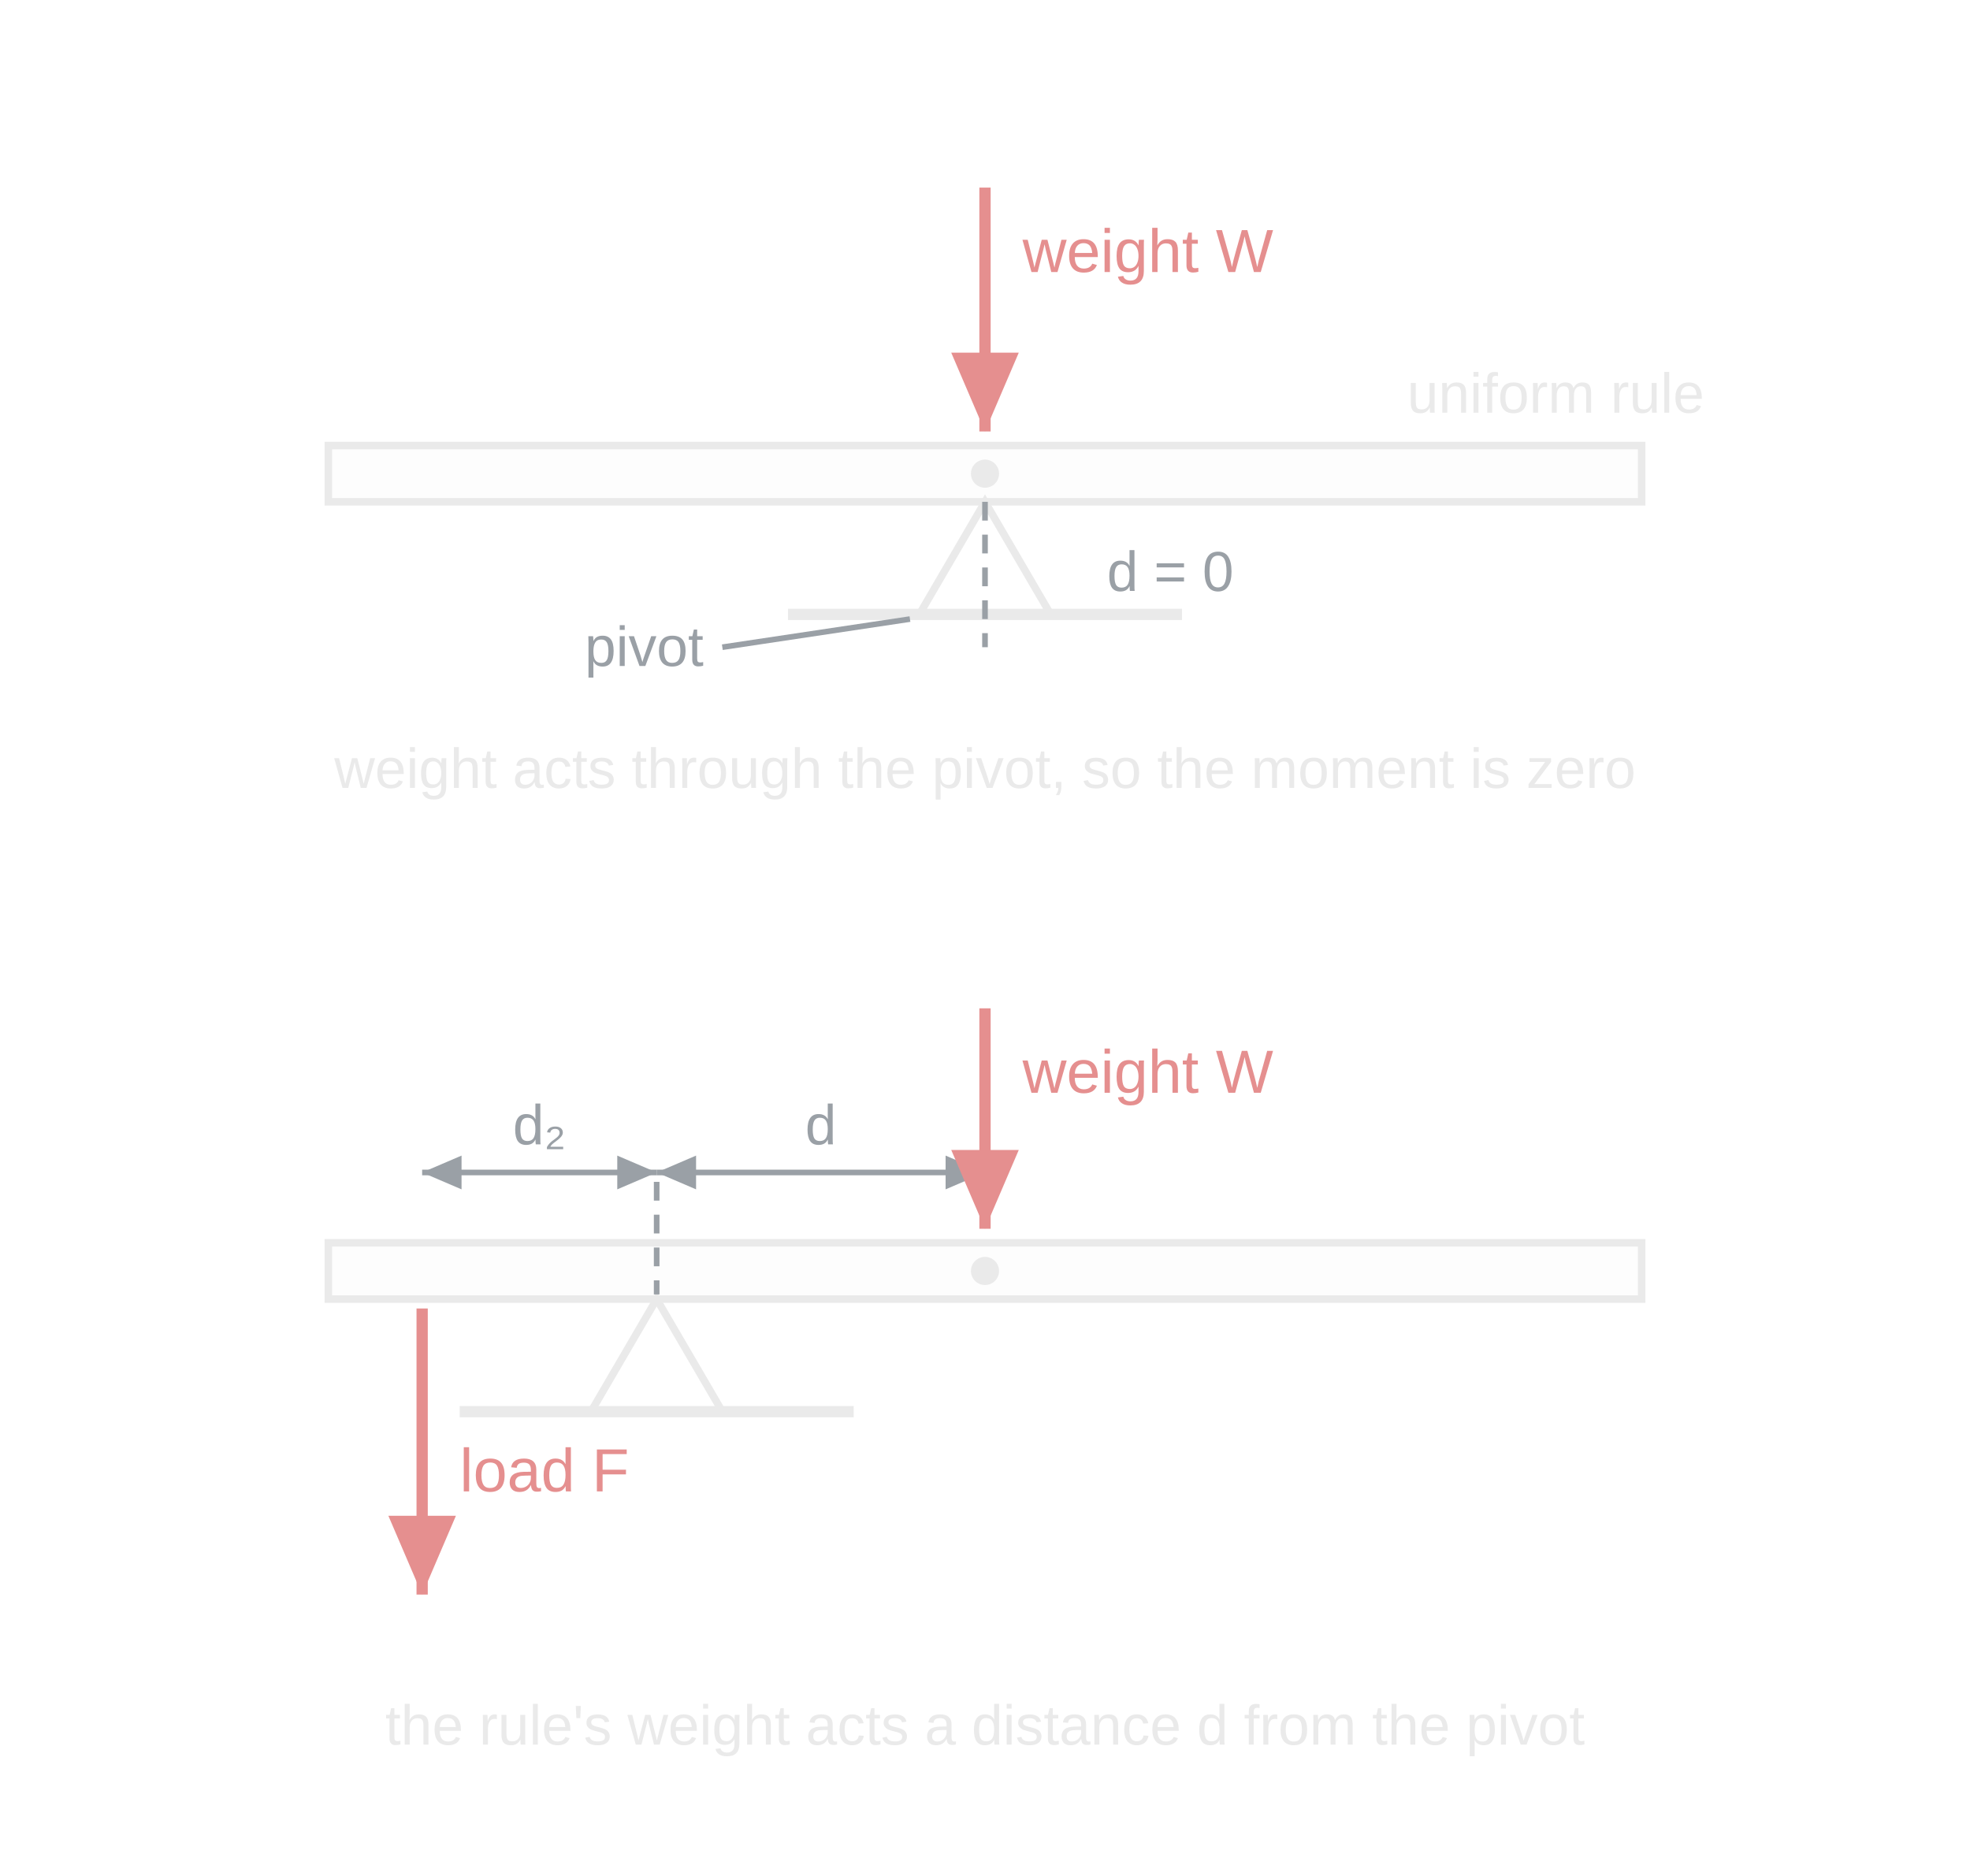
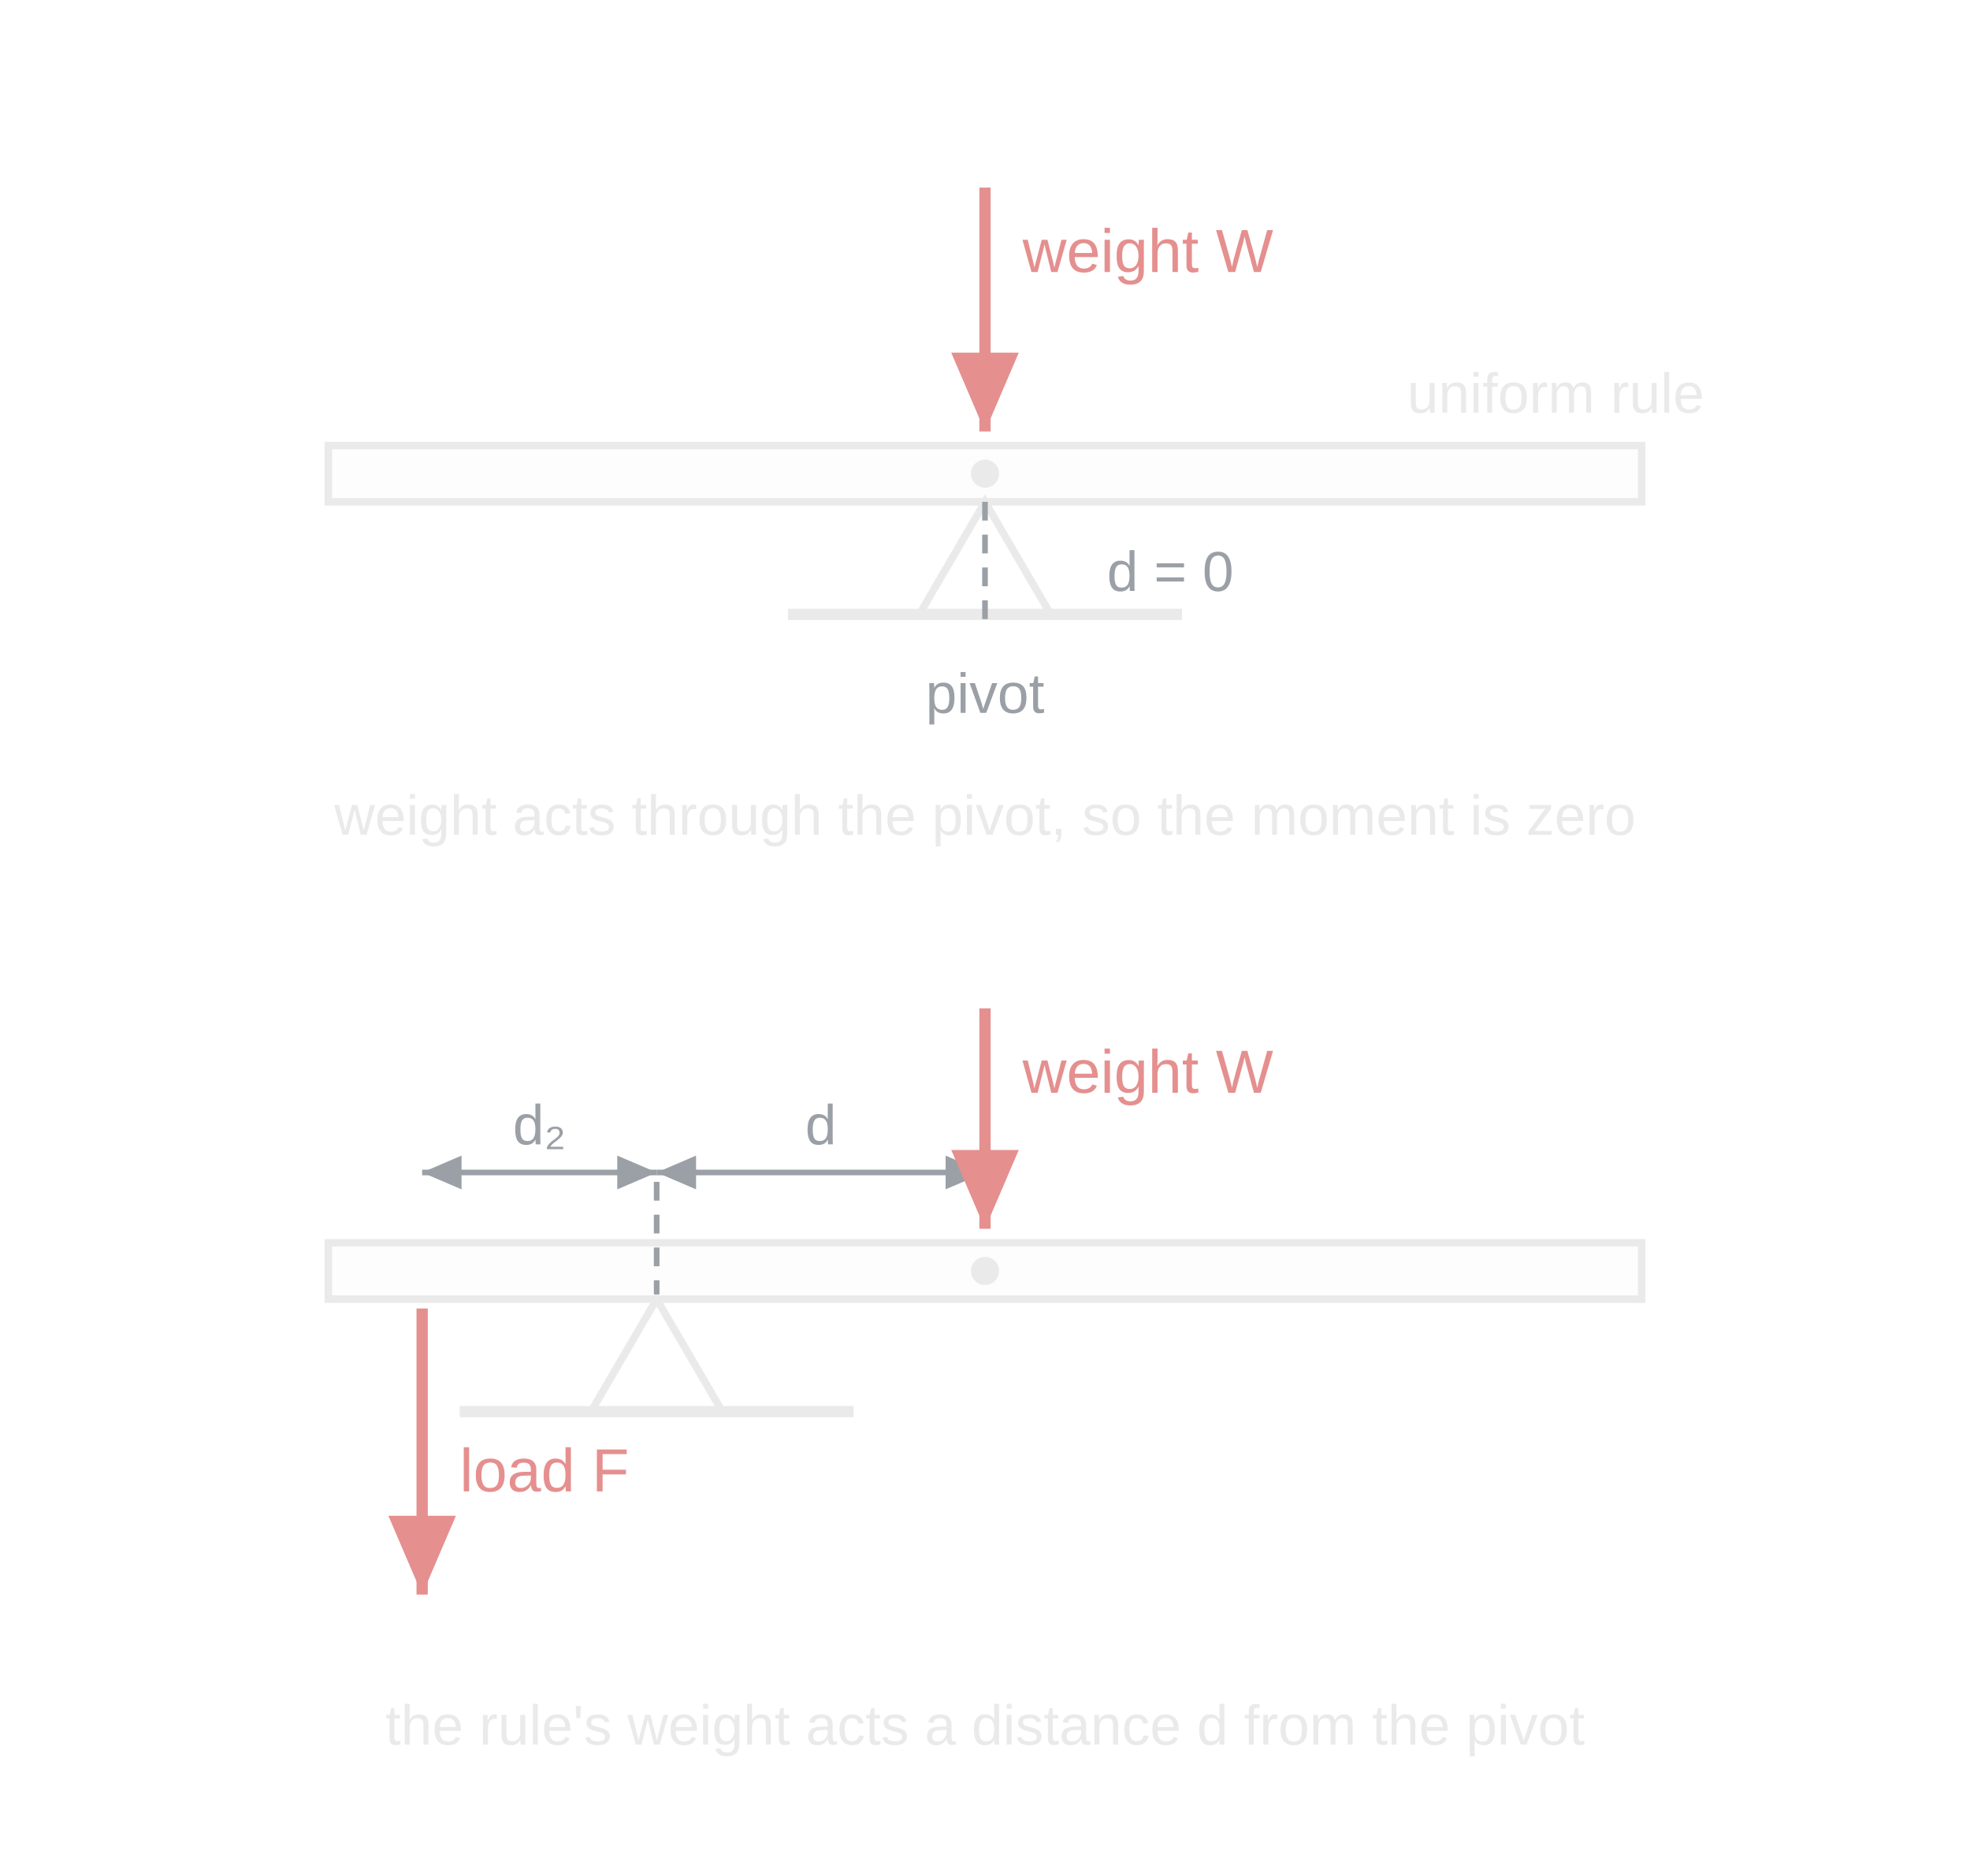
<svg xmlns="http://www.w3.org/2000/svg" viewBox="0 0 420 400" font-family="Segoe UI, Arial, sans-serif">
  <style>
    text { fill:#EAEAEA; font-size:12px; }
    .rule { fill:#EAEAEA; fill-opacity:0.10; stroke:#EAEAEA; stroke-width:1.6; }
    .pivot { fill:none; stroke:#EAEAEA; stroke-width:1.6; }
    .base { fill:none; stroke:#EAEAEA; stroke-width:2.4; }
    .force-weight { fill:none; stroke:#E58F8F; stroke-width:2.4; }
    .guide { fill:none; stroke:#9AA0A6; stroke-width:1.2; }
    .guide-dash { fill:none; stroke:#9AA0A6; stroke-width:1.2; stroke-dasharray:4 3; }
    .lbl-weight { fill:#E58F8F; font-size:13px; }
    .lbl-guide { fill:#9AA0A6; }
  </style>
  <defs>
    <marker id="c4red" markerWidth="9" markerHeight="9" refX="7" refY="3" orient="auto" markerUnits="strokeWidth">
      <path d="M0,0 L7,3 L0,6 Z" fill="#E58F8F" />
    </marker>
    <marker id="c4gry" markerWidth="9" markerHeight="9" refX="7" refY="3" orient="auto-start-reverse" markerUnits="strokeWidth">
      <path d="M0,0 L7,3 L0,6 Z" fill="#9AA0A6" />
    </marker>
  </defs>
  <rect class="rule" x="70" y="95" width="280" height="12" />
  <text x="300" y="88">uniform rule</text>
  <path class="pivot" d="M210,107 L196,131 L224,131 Z" />
  <path class="base" d="M168,131 L252,131" />
-   <path class="guide-dash" d="M210,107 L210,138" />
+   <path class="guide-dash" d="M210,107 L210,134" />
  <path class="force-weight" d="M210,40 L210,92" marker-end="url(#c4red)" />
  <circle cx="210" cy="101" r="3" fill="#EAEAEA" />
  <text class="lbl-weight" x="218" y="58">weight W</text>
  <text class="lbl-guide" x="236" y="126">d = 0</text>
-   <path class="guide" d="M154,138 L194,132" />
-   <text class="lbl-guide" x="150" y="142" text-anchor="end">pivot</text>
-   <text x="210" y="168" text-anchor="middle">weight acts through the pivot, so the moment is zero</text>
+   <text class="lbl-guide" x="210" y="152" text-anchor="middle">pivot</text>
+   <text x="210" y="178" text-anchor="middle">weight acts through the pivot, so the moment is zero</text>
  <rect class="rule" x="70" y="265" width="280" height="12" />
  <path class="pivot" d="M140,277 L126,301 L154,301 Z" />
  <path class="base" d="M98,301 L182,301" />
  <path class="guide" d="M140,250 L210,250" marker-start="url(#c4gry)" marker-end="url(#c4gry)" />
  <path class="guide" d="M90,250 L140,250" marker-start="url(#c4gry)" marker-end="url(#c4gry)" />
  <path class="guide-dash" d="M140,252 L140,276" />
  <text class="lbl-guide" x="175" y="244" text-anchor="middle">d</text>
  <text class="lbl-guide" x="115" y="244" text-anchor="middle">d₂</text>
  <path class="force-weight" d="M210,215 L210,262" marker-end="url(#c4red)" />
  <circle cx="210" cy="271" r="3" fill="#EAEAEA" />
  <text class="lbl-weight" x="218" y="233">weight W</text>
  <path class="force-weight" d="M90,279 L90,340" marker-end="url(#c4red)" />
  <text class="lbl-weight" x="98" y="318">load F</text>
  <text x="210" y="372" text-anchor="middle">the rule's weight acts a distance d from the pivot</text>
</svg>
